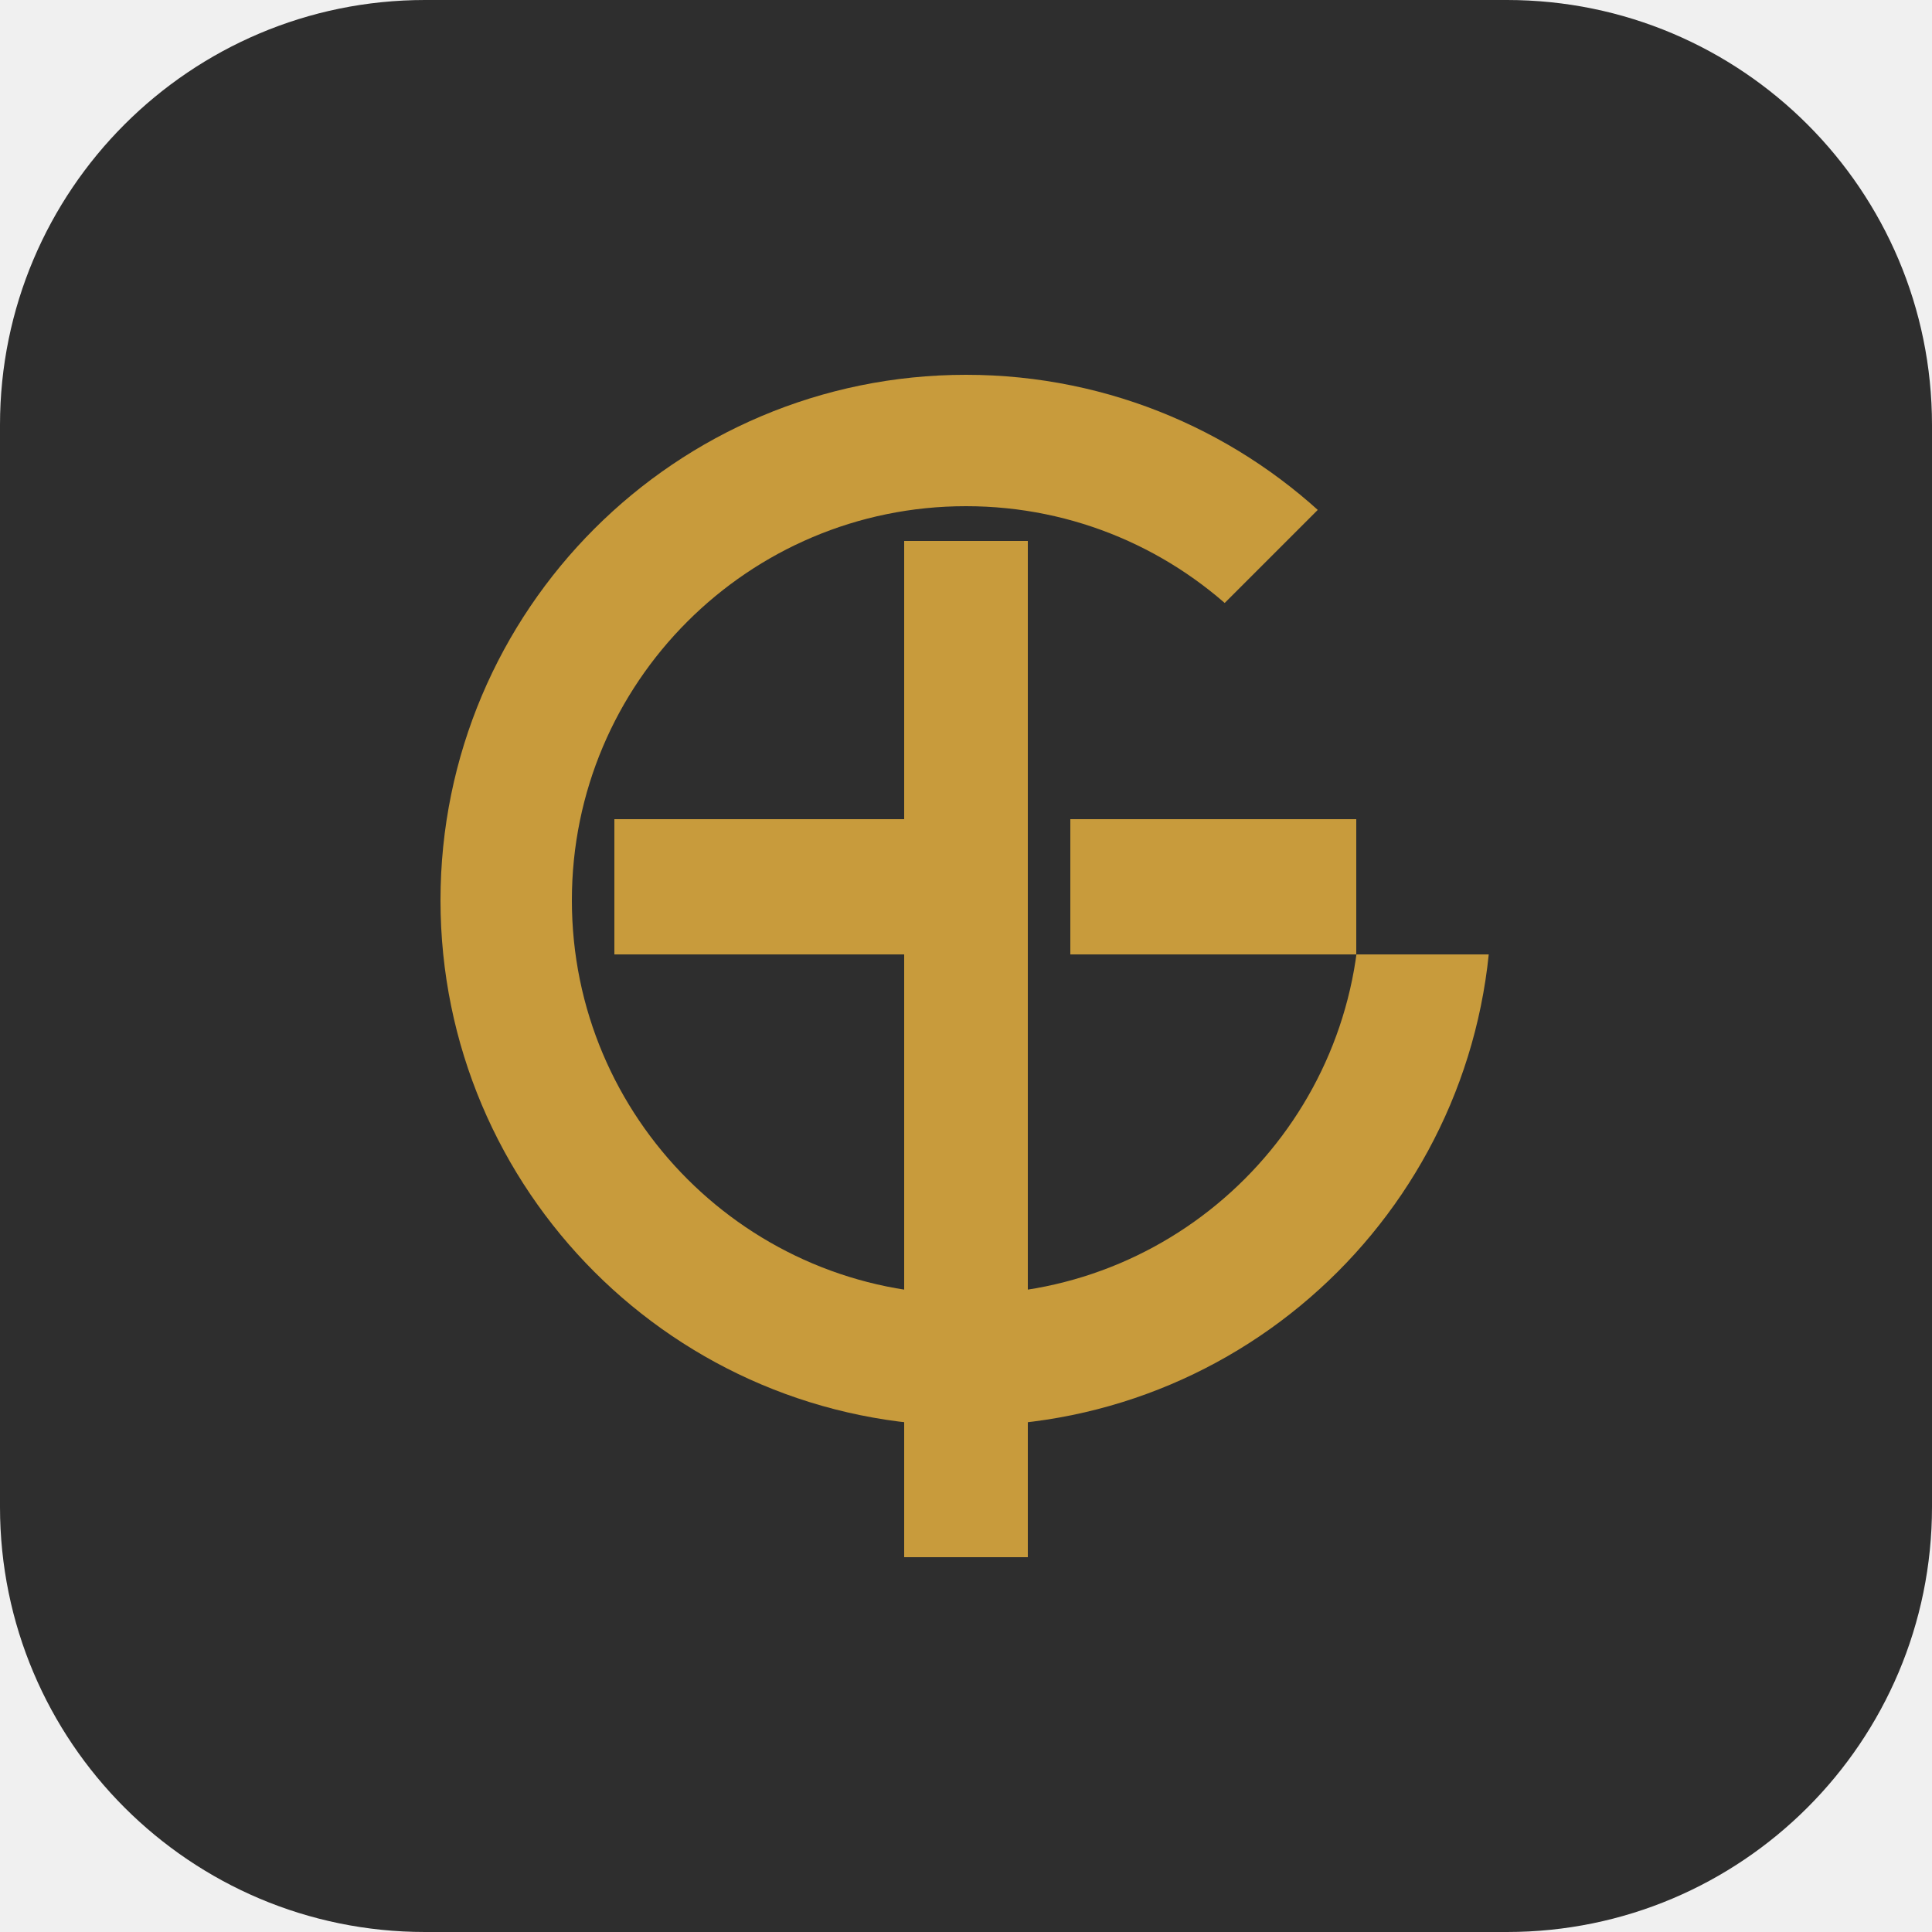
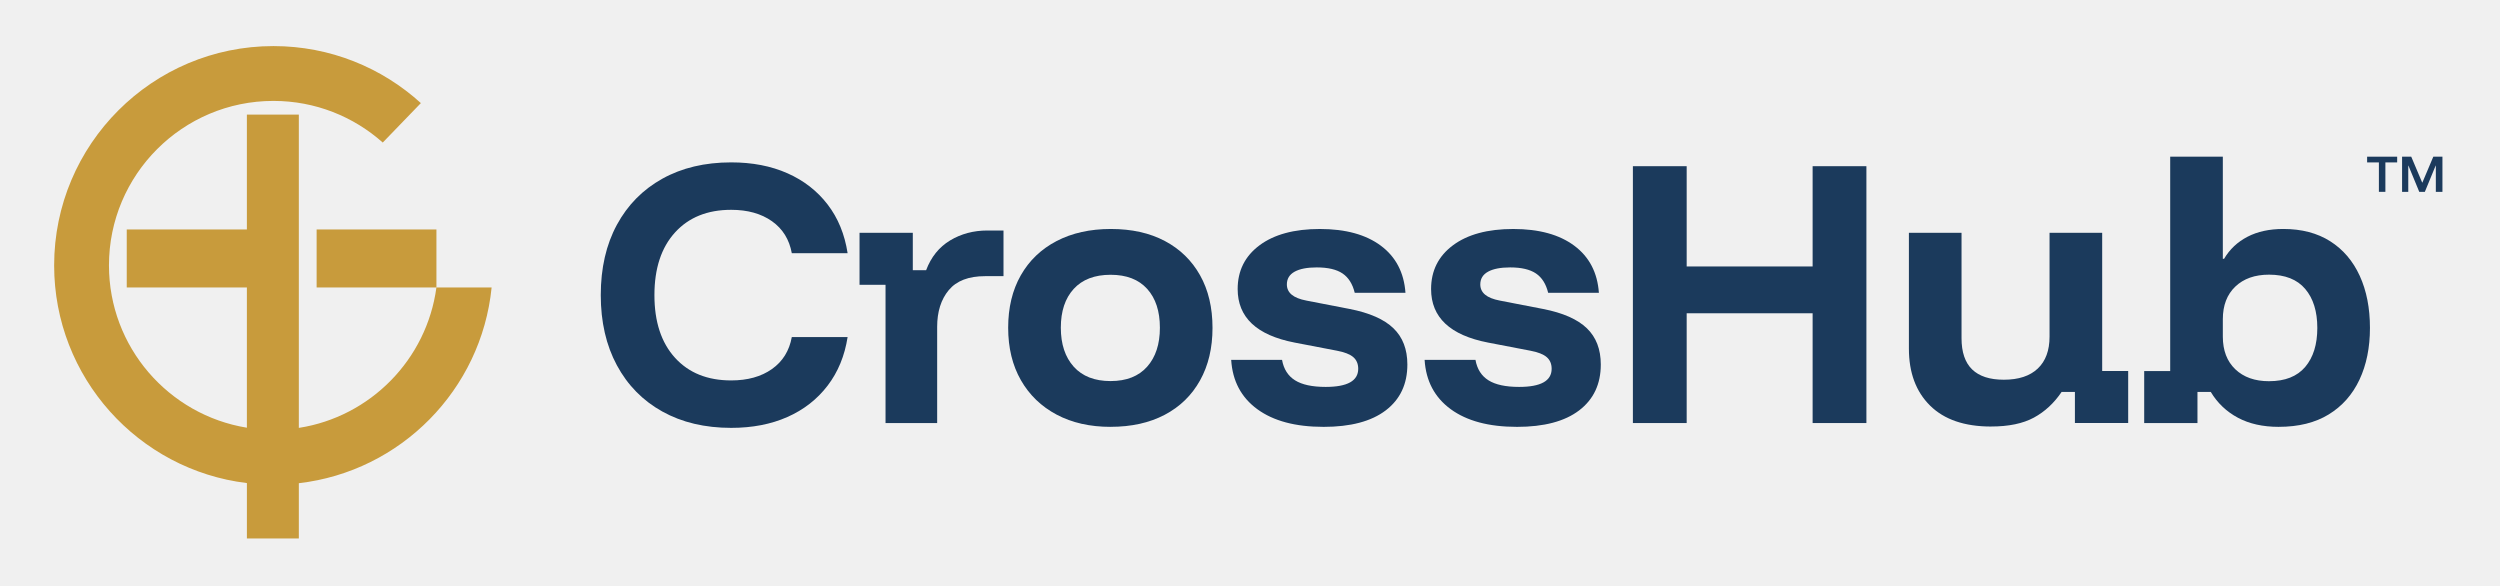
- <svg xmlns="http://www.w3.org/2000/svg" width="500" height="500" viewBox="0 0 500 500">
-   <rect width="500" height="500" rx="110" fill="#2E2E2E" />
-   <g fill="#C89B3C">
-     <mask id="gap">
-       <rect width="500" height="500" fill="#fff" />
-       <path d="M226 247 L473 0 H500 V247 Z" fill="#000" />
-     </mask>
-     <circle cx="250" cy="233" r="119" fill="none" stroke="#C89B3C" stroke-width="34" mask="url(#gap)" />
-     <rect x="159" y="212" width="107" height="35" />
-     <rect x="277" y="212" width="74" height="35" />
-     <rect x="234" y="140" width="32" height="263" />
+ <svg xmlns="http://www.w3.org/2000/svg" width="100%" height="100%" viewBox="0 0 205 48" version="1.1" xml:space="preserve" style="fill-rule:evenodd;clip-rule:evenodd;stroke-linejoin:round;stroke-miterlimit:2;">
+   <g id="logo" />
+   <rect id="Transparent-BG" x="0" y="-0" width="204.72" height="47.933" style="fill:none;" />
+   <g id="logo1">
+     <g>
+       <g>
+         <path d="M195.602,15.731l-0.533,0l0,-2.413l-0.965,0l0,-0.47l2.463,0l0,0.47l-0.965,0l0,2.413Z" style="fill:#1b3a5c;fill-rule:nonzero;" />
+         <path d="M196.97,15.731l0,-2.884l0.751,0l0.899,2.125l0.014,0l0.898,-2.125l0.748,0l0,2.884l-0.542,0l0,-2.152l-0.014,0l-0.887,2.152l-0.458,0l-0.887,-2.153l-0.014,0l0,2.153l-0.508,0Z" style="fill:#1b3a5c;fill-rule:nonzero;" />
+       </g>
+       <g>
+         <path d="M59.956,35.085c-2.157,0 -4.038,-0.446 -5.643,-1.339c-1.605,-0.893 -2.848,-2.157 -3.729,-3.794c-0.881,-1.636 -1.321,-3.554 -1.321,-5.752c0,-2.215 0.44,-4.137 1.321,-5.765c0.881,-1.628 2.123,-2.888 3.729,-3.781c1.605,-0.893 3.486,-1.339 5.643,-1.339c1.734,0 3.271,0.297 4.613,0.892c1.342,0.595 2.44,1.447 3.294,2.559c0.855,1.111 1.402,2.444 1.641,3.997l-4.576,0c-0.205,-1.127 -0.747,-2.001 -1.628,-2.624c-0.881,-0.622 -1.995,-0.934 -3.344,-0.934c-1.945,0 -3.48,0.619 -4.605,1.857c-1.125,1.238 -1.688,2.951 -1.688,5.138c0,2.188 0.563,3.9 1.688,5.138c1.125,1.238 2.66,1.857 4.605,1.857c1.349,0 2.463,-0.311 3.344,-0.933c0.881,-0.622 1.423,-1.497 1.628,-2.624l4.576,0c-0.239,1.539 -0.786,2.868 -1.641,3.986c-0.855,1.118 -1.953,1.975 -3.294,2.569c-1.342,0.595 -2.879,0.892 -4.613,0.892Z" style="fill:#1b3a5c;fill-rule:nonzero;" />
+         <path d="M72.614,34.69l0,-11.337l-2.132,0l0,-4.264l4.368,0l0,3.068l1.092,0c0.409,-1.085 1.065,-1.899 1.968,-2.442c0.903,-0.543 1.923,-0.814 3.061,-0.814l1.316,0l0,3.744l-1.508,0c-1.352,0 -2.345,0.381 -2.98,1.144c-0.634,0.763 -0.952,1.768 -0.952,3.016l0,7.884l-4.233,0Z" style="fill:#1b3a5c;fill-rule:nonzero;" />
+         <path d="M91.07,35.002c-1.692,0 -3.167,-0.334 -4.427,-1.003c-1.259,-0.669 -2.236,-1.611 -2.931,-2.827c-0.694,-1.216 -1.042,-2.649 -1.042,-4.299c0,-1.65 0.345,-3.082 1.035,-4.295c0.69,-1.213 1.668,-2.15 2.934,-2.811c1.266,-0.66 2.75,-0.991 4.45,-0.991c1.713,0 3.19,0.329 4.432,0.988c1.242,0.659 2.203,1.595 2.884,2.808c0.681,1.213 1.021,2.652 1.021,4.316c0,1.647 -0.34,3.081 -1.021,4.303c-0.68,1.222 -1.646,2.163 -2.896,2.821c-1.25,0.659 -2.731,0.988 -4.441,0.988Zm0,-3.755c1.3,0 2.299,-0.393 2.996,-1.178c0.697,-0.785 1.045,-1.85 1.045,-3.194c0,-1.356 -0.348,-2.42 -1.045,-3.189c-0.697,-0.77 -1.695,-1.154 -2.996,-1.154c-1.31,0 -2.318,0.386 -3.024,1.157c-0.706,0.771 -1.058,1.831 -1.058,3.18c0,1.349 0.353,2.416 1.058,3.201c0.706,0.785 1.714,1.178 3.024,1.178Z" style="fill:#1b3a5c;fill-rule:nonzero;" />
+         <path d="M108.524,35.002c-2.295,0 -4.103,-0.483 -5.424,-1.448c-1.321,-0.966 -2.035,-2.313 -2.143,-4.043l4.171,0c0.135,0.756 0.49,1.314 1.066,1.675c0.575,0.361 1.413,0.541 2.512,0.541c1.778,0 2.668,-0.496 2.668,-1.487c0,-0.402 -0.134,-0.72 -0.403,-0.954c-0.269,-0.234 -0.715,-0.41 -1.339,-0.528l-3.469,-0.666c-3.117,-0.603 -4.675,-2.066 -4.675,-4.389c0,-1.501 0.598,-2.698 1.794,-3.589c1.196,-0.891 2.845,-1.337 4.945,-1.337c2.112,0 3.78,0.458 5.006,1.373c1.226,0.915 1.897,2.202 2.015,3.859l-4.16,0c-0.177,-0.725 -0.509,-1.252 -0.998,-1.584c-0.489,-0.331 -1.195,-0.497 -2.117,-0.497c-0.787,0 -1.392,0.117 -1.815,0.351c-0.423,0.234 -0.635,0.582 -0.635,1.043c0,0.34 0.131,0.62 0.393,0.84c0.262,0.22 0.665,0.382 1.209,0.486l3.547,0.687c1.63,0.319 2.826,0.846 3.588,1.581c0.763,0.735 1.144,1.727 1.144,2.975c0,1.605 -0.591,2.858 -1.773,3.76c-1.182,0.901 -2.884,1.352 -5.107,1.352Z" style="fill:#1b3a5c;fill-rule:nonzero;" />
+         <path d="M124.385,35.002c-2.295,0 -4.103,-0.483 -5.424,-1.448c-1.321,-0.966 -2.035,-2.313 -2.143,-4.043l4.171,0c0.135,0.756 0.49,1.314 1.066,1.675c0.575,0.361 1.413,0.541 2.512,0.541c1.778,0 2.668,-0.496 2.668,-1.487c0,-0.402 -0.134,-0.72 -0.403,-0.954c-0.269,-0.234 -0.715,-0.41 -1.339,-0.528l-3.469,-0.666c-3.117,-0.603 -4.675,-2.066 -4.675,-4.389c0,-1.501 0.598,-2.698 1.794,-3.589c1.196,-0.891 2.845,-1.337 4.945,-1.337c2.112,0 3.78,0.458 5.006,1.373c1.226,0.915 1.897,2.202 2.015,3.859l-4.16,0c-0.177,-0.725 -0.509,-1.252 -0.998,-1.584c-0.489,-0.331 -1.195,-0.497 -2.117,-0.497c-0.787,0 -1.392,0.117 -1.815,0.351c-0.423,0.234 -0.635,0.582 -0.635,1.043c0,0.34 0.131,0.62 0.393,0.84c0.262,0.22 0.665,0.382 1.209,0.486l3.547,0.687c1.63,0.319 2.826,0.846 3.588,1.581c0.763,0.735 1.144,1.727 1.144,2.975c0,1.605 -0.591,2.858 -1.773,3.76c-1.182,0.901 -2.884,1.352 -5.107,1.352Z" style="fill:#1b3a5c;fill-rule:nonzero;" />
+         <path d="M133.897,34.69l0,-21.062l4.41,0l0,8.222l10.328,0l0,-8.222l4.41,0l0,21.062l-4.41,0l0,-9.002l-10.328,0l0,9.002l-4.41,0Z" style="fill:#1b3a5c;fill-rule:nonzero;" />
+         <path d="M163.27,34.976c-2.177,0 -3.845,-0.572 -5.003,-1.716c-1.158,-1.144 -1.737,-2.701 -1.737,-4.67l0,-9.502l4.316,0l0,8.648c0,1.141 0.289,1.993 0.868,2.556c0.579,0.563 1.446,0.845 2.6,0.845c1.21,0 2.138,-0.305 2.782,-0.915c0.645,-0.61 0.967,-1.481 0.967,-2.611l0,-8.524l4.316,0l0,11.337l2.132,0l0,4.264l-4.368,0l0,-2.548l-1.092,0c-0.621,0.919 -1.379,1.621 -2.275,2.106c-0.896,0.485 -2.065,0.728 -3.508,0.728Z" style="fill:#1b3a5c;fill-rule:nonzero;" />
+         <path d="M186.859,35.002c-1.303,0 -2.421,-0.25 -3.354,-0.749c-0.933,-0.499 -1.673,-1.203 -2.221,-2.112l-1.092,0l0,2.548l-4.368,0l0,-4.264l2.132,0l0,-17.578l4.316,0l0,8.373l0.104,0c0.457,-0.777 1.096,-1.378 1.916,-1.805c0.82,-0.426 1.8,-0.64 2.941,-0.64c1.501,0 2.781,0.335 3.84,1.006c1.059,0.671 1.868,1.617 2.426,2.837c0.558,1.22 0.837,2.644 0.837,4.27c0,1.612 -0.287,3.028 -0.861,4.249c-0.574,1.22 -1.414,2.169 -2.52,2.847c-1.106,0.678 -2.472,1.017 -4.098,1.017Zm-0.796,-3.744c1.314,0 2.302,-0.39 2.964,-1.17c0.662,-0.78 0.993,-1.846 0.993,-3.198c0,-1.352 -0.331,-2.418 -0.993,-3.198c-0.662,-0.78 -1.65,-1.17 -2.964,-1.17c-1.161,0 -2.084,0.326 -2.767,0.978c-0.683,0.652 -1.024,1.545 -1.024,2.678l0,1.425c0,1.134 0.341,2.026 1.024,2.678c0.683,0.652 1.605,0.978 2.767,0.978Z" style="fill:#1b3a5c;fill-rule:nonzero;" />
+       </g>
+     </g>
+     <path d="M40.313,23.574c-0.841,8.388 -7.457,15.084 -15.808,16.049l0,4.53l-4.26,0l0,-4.541c-8.899,-1.076 -15.805,-8.663 -15.805,-17.851c0,-9.924 8.057,-17.982 17.982,-17.982c4.653,0 8.895,1.771 12.089,4.675l-3.125,3.235c-2.384,-2.123 -5.525,-3.414 -8.965,-3.414c-7.443,0 -13.486,6.043 -13.486,13.486c0,6.702 4.9,12.269 11.309,13.311l0,-11.498l-9.851,0l0,-4.76l9.851,0l0,-9.419l4.26,0l-0,25.692c5.866,-0.911 10.487,-5.609 11.282,-11.513l4.526,0Zm-4.526,0l-9.824,0l0,-4.76l9.824,0l0,4.76Z" style="fill:#c89b3c;" />
  </g>
</svg>
